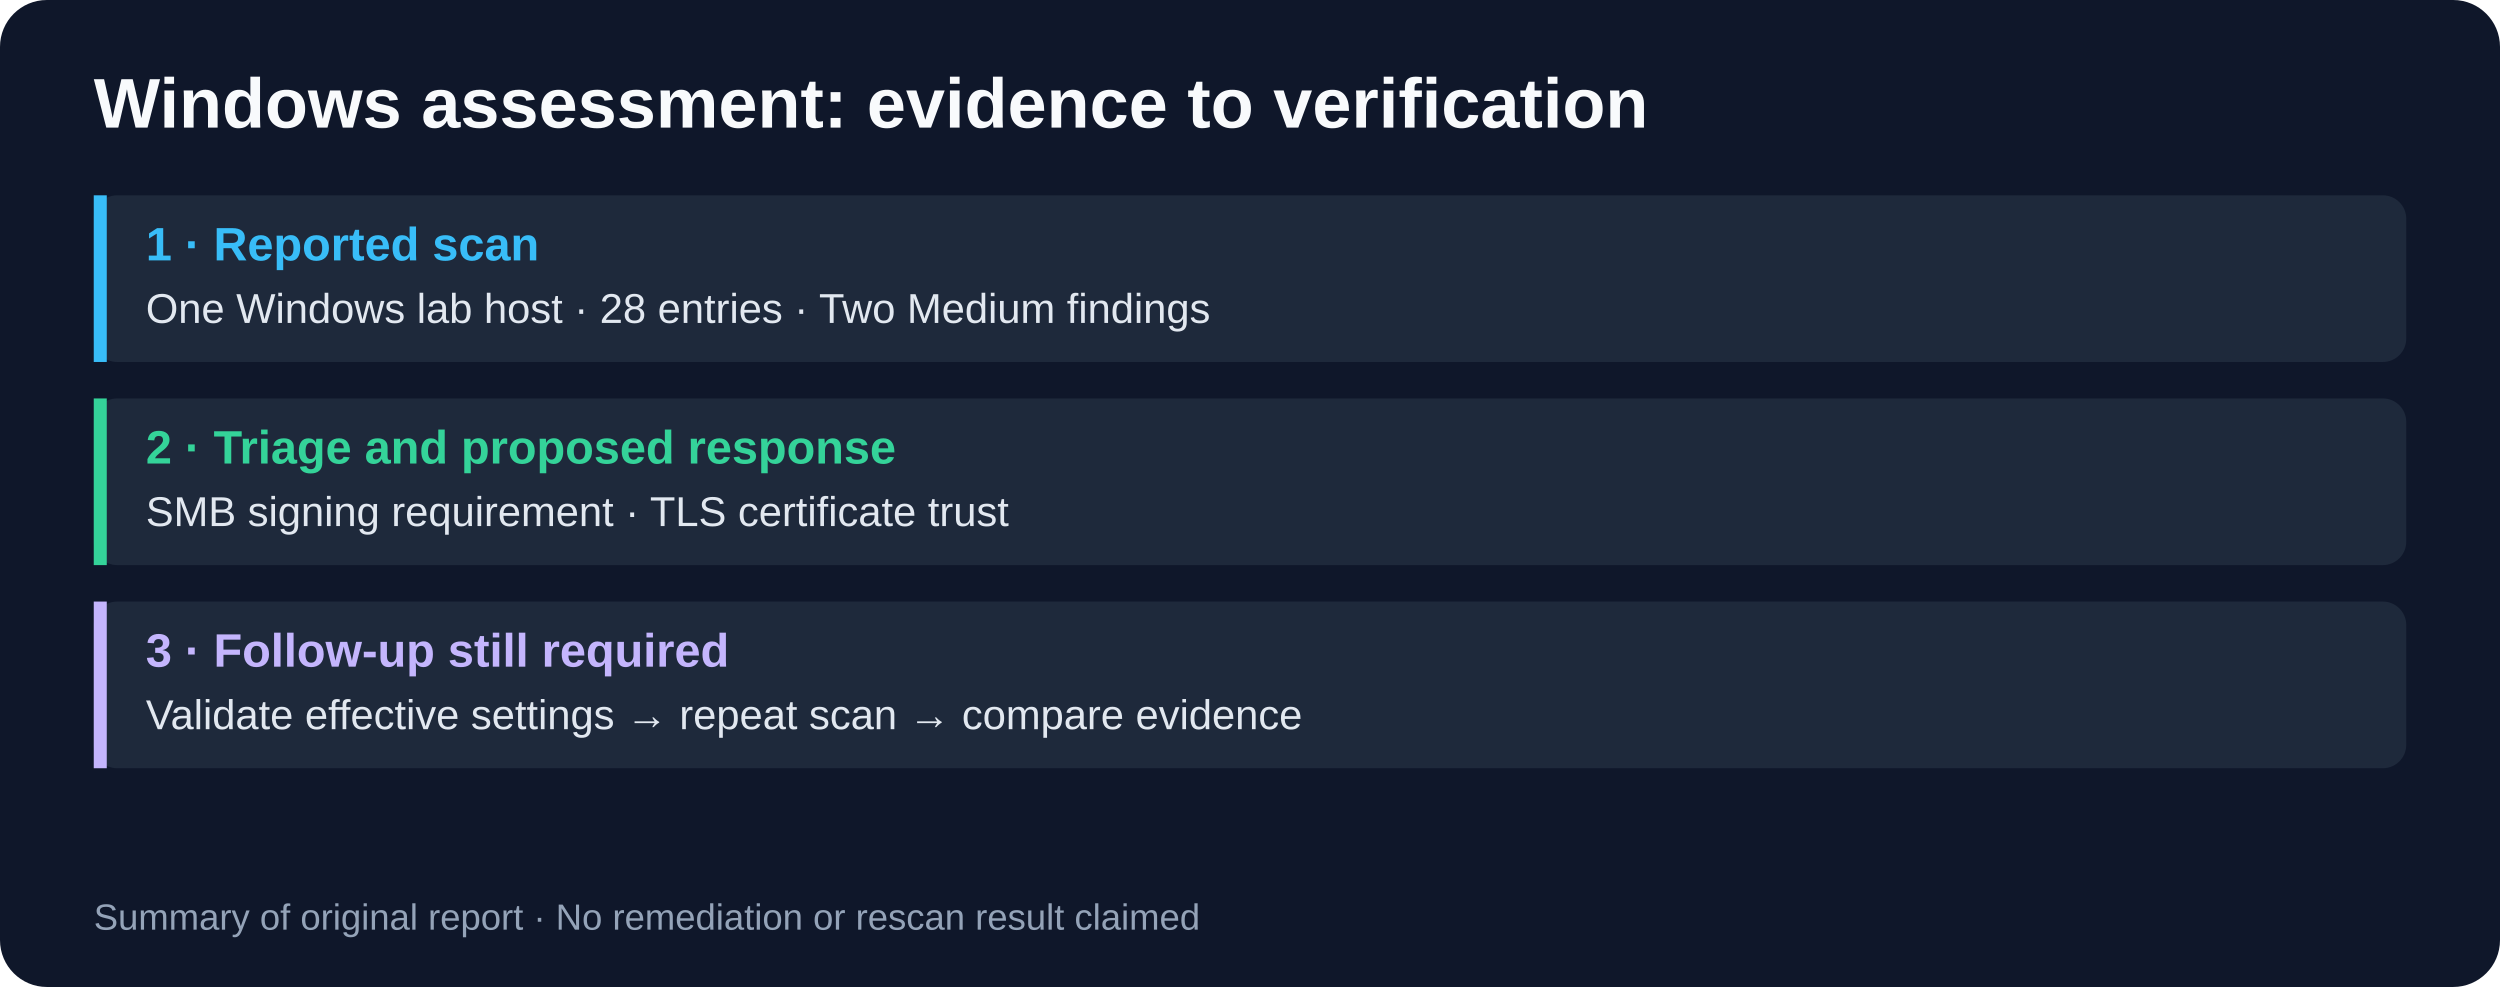
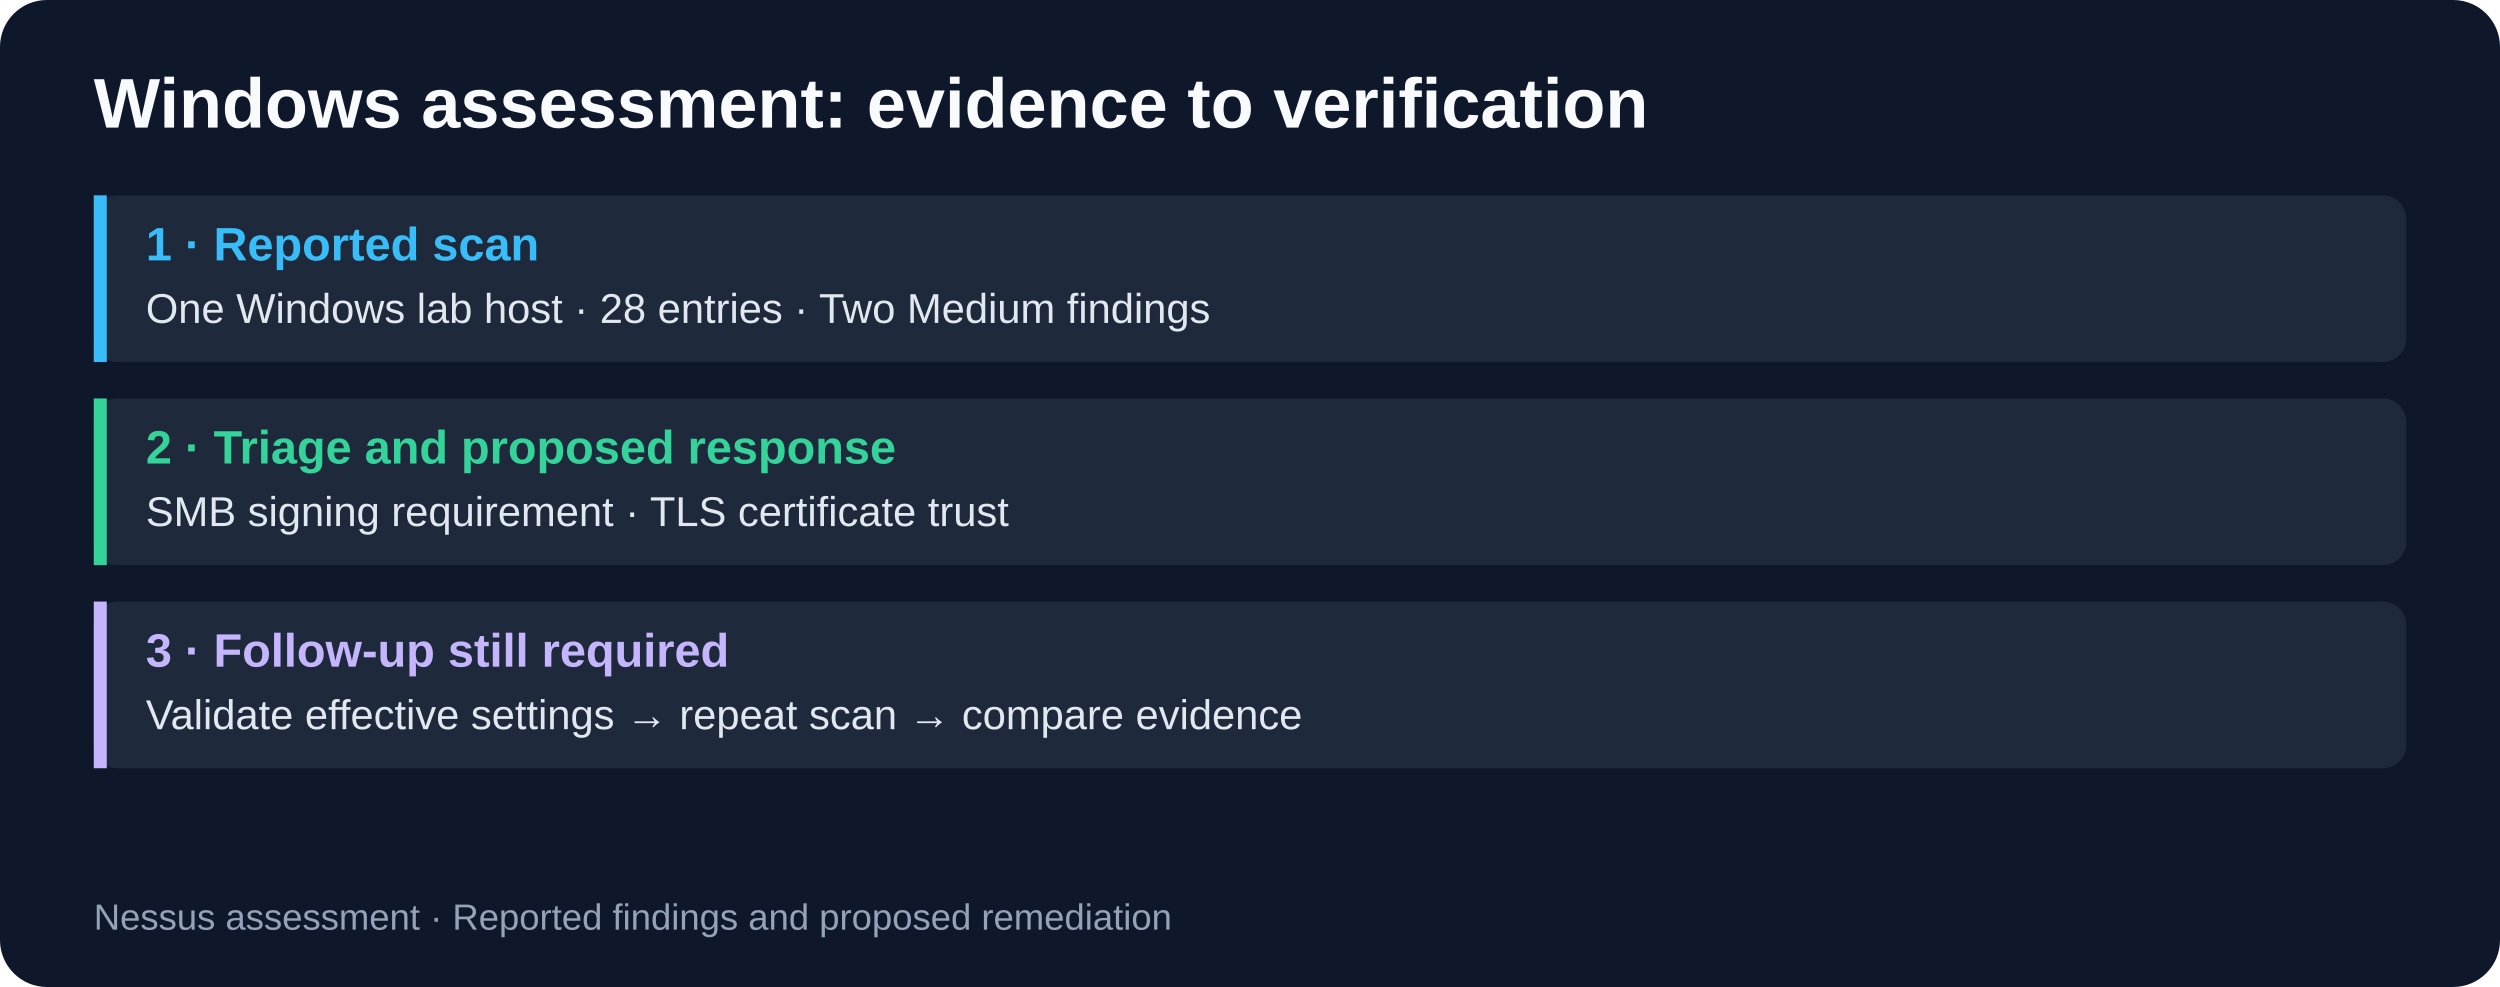
<svg xmlns="http://www.w3.org/2000/svg" width="960" height="379" viewBox="0 0 960 379" role="img" aria-label="Windows assessment: evidence to verification">
  <rect width="960" height="379" rx="18" fill="#0f172a" />
  <text x="36" y="49" fill="#f8fafc" font-family="Arial,sans-serif" font-size="27" font-weight="bold">Windows assessment: evidence to verification</text>
  <rect x="36" y="75" width="888" height="64" rx="9" fill="#1e293b" />
  <rect x="36" y="75" width="5" height="64" fill="#38bdf8" />
  <text x="56" y="100" fill="#38bdf8" font-family="Arial,sans-serif" font-size="18" font-weight="bold">1 · Reported scan</text>
  <text x="56" y="124" fill="#e2e8f0" font-family="Arial,sans-serif" font-size="16">One Windows lab host · 28 entries · Two Medium findings</text>
  <rect x="36" y="153" width="888" height="64" rx="9" fill="#1e293b" />
  <rect x="36" y="153" width="5" height="64" fill="#34d399" />
  <text x="56" y="178" fill="#34d399" font-family="Arial,sans-serif" font-size="18" font-weight="bold">2 · Triage and proposed response</text>
  <text x="56" y="202" fill="#e2e8f0" font-family="Arial,sans-serif" font-size="16">SMB signing requirement · TLS certificate trust</text>
  <rect x="36" y="231" width="888" height="64" rx="9" fill="#1e293b" />
  <rect x="36" y="231" width="5" height="64" fill="#c4b5fd" />
  <text x="56" y="256" fill="#c4b5fd" font-family="Arial,sans-serif" font-size="18" font-weight="bold">3 · Follow-up still required</text>
  <text x="56" y="280" fill="#e2e8f0" font-family="Arial,sans-serif" font-size="16">Validate effective settings → repeat scan → compare evidence</text>
-   <text x="36" y="357" fill="#94a3b8" font-family="Arial,sans-serif" font-size="14">Summary of original report · No remediation or rescan result claimed</text>
+   <text x="36" y="357" fill="#94a3b8" font-family="Arial,sans-serif" font-size="14">Nessus assessment · Reported findings and proposed remediation</text>
</svg>
